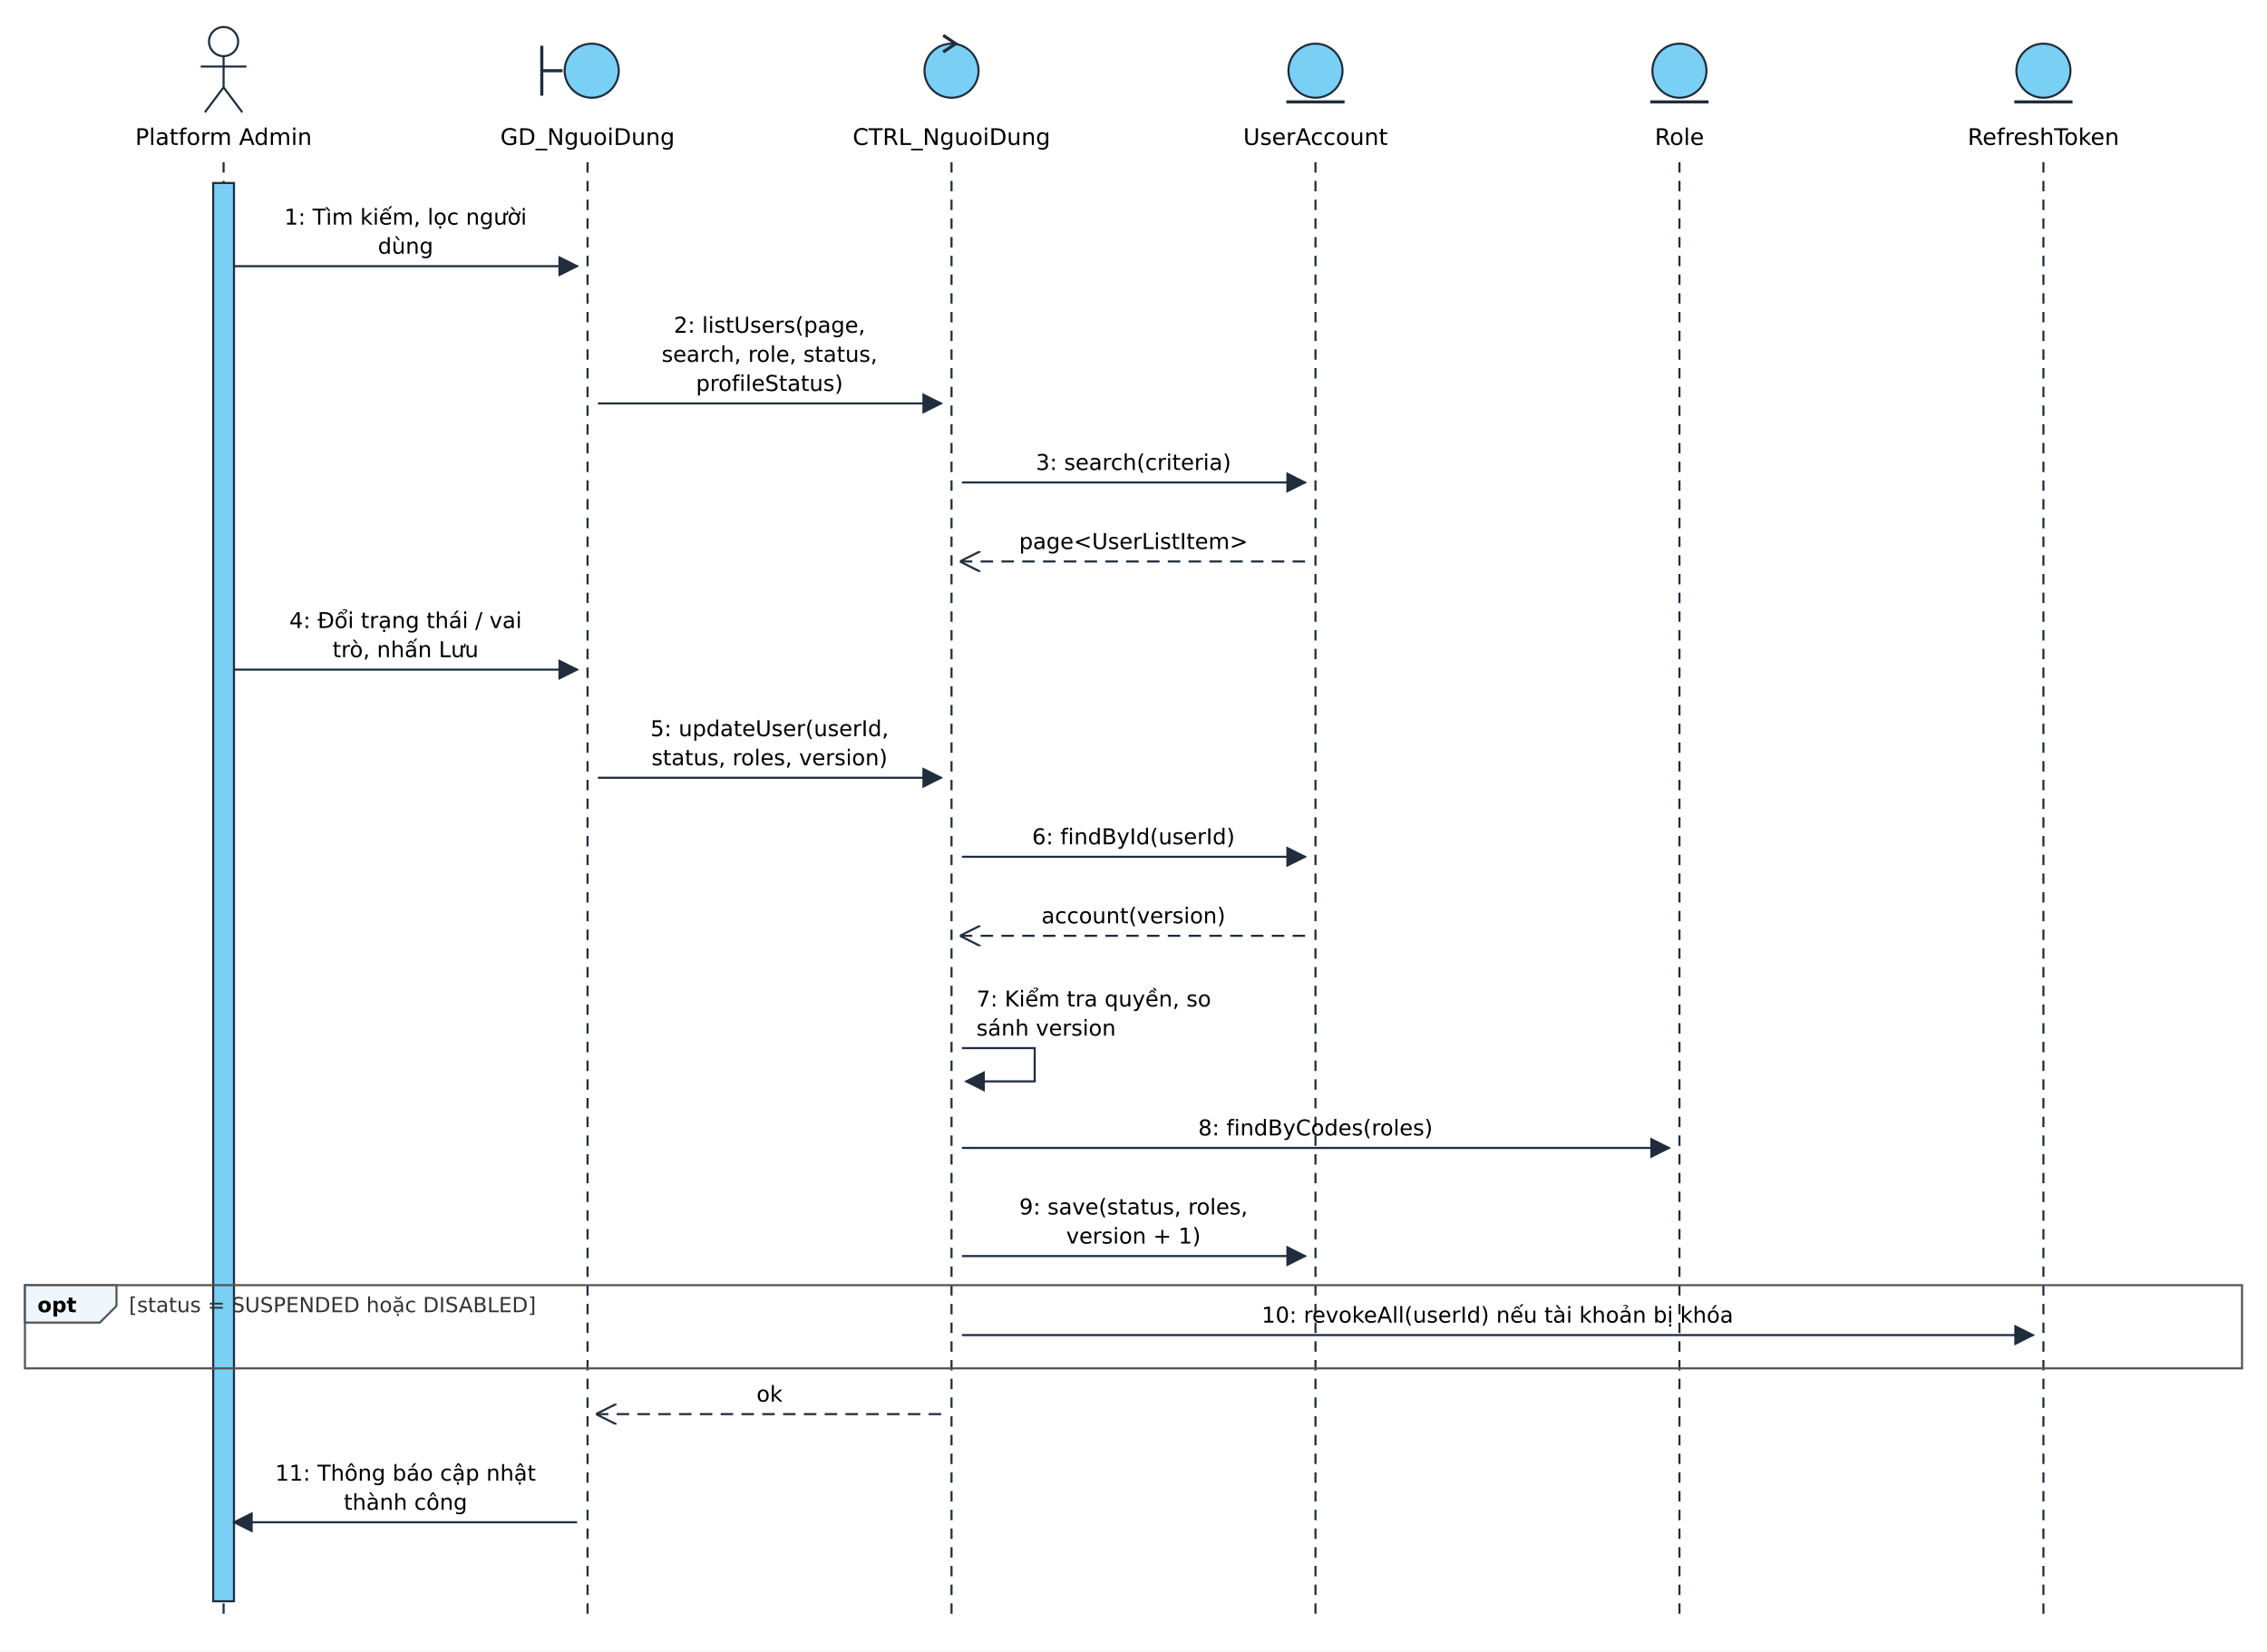
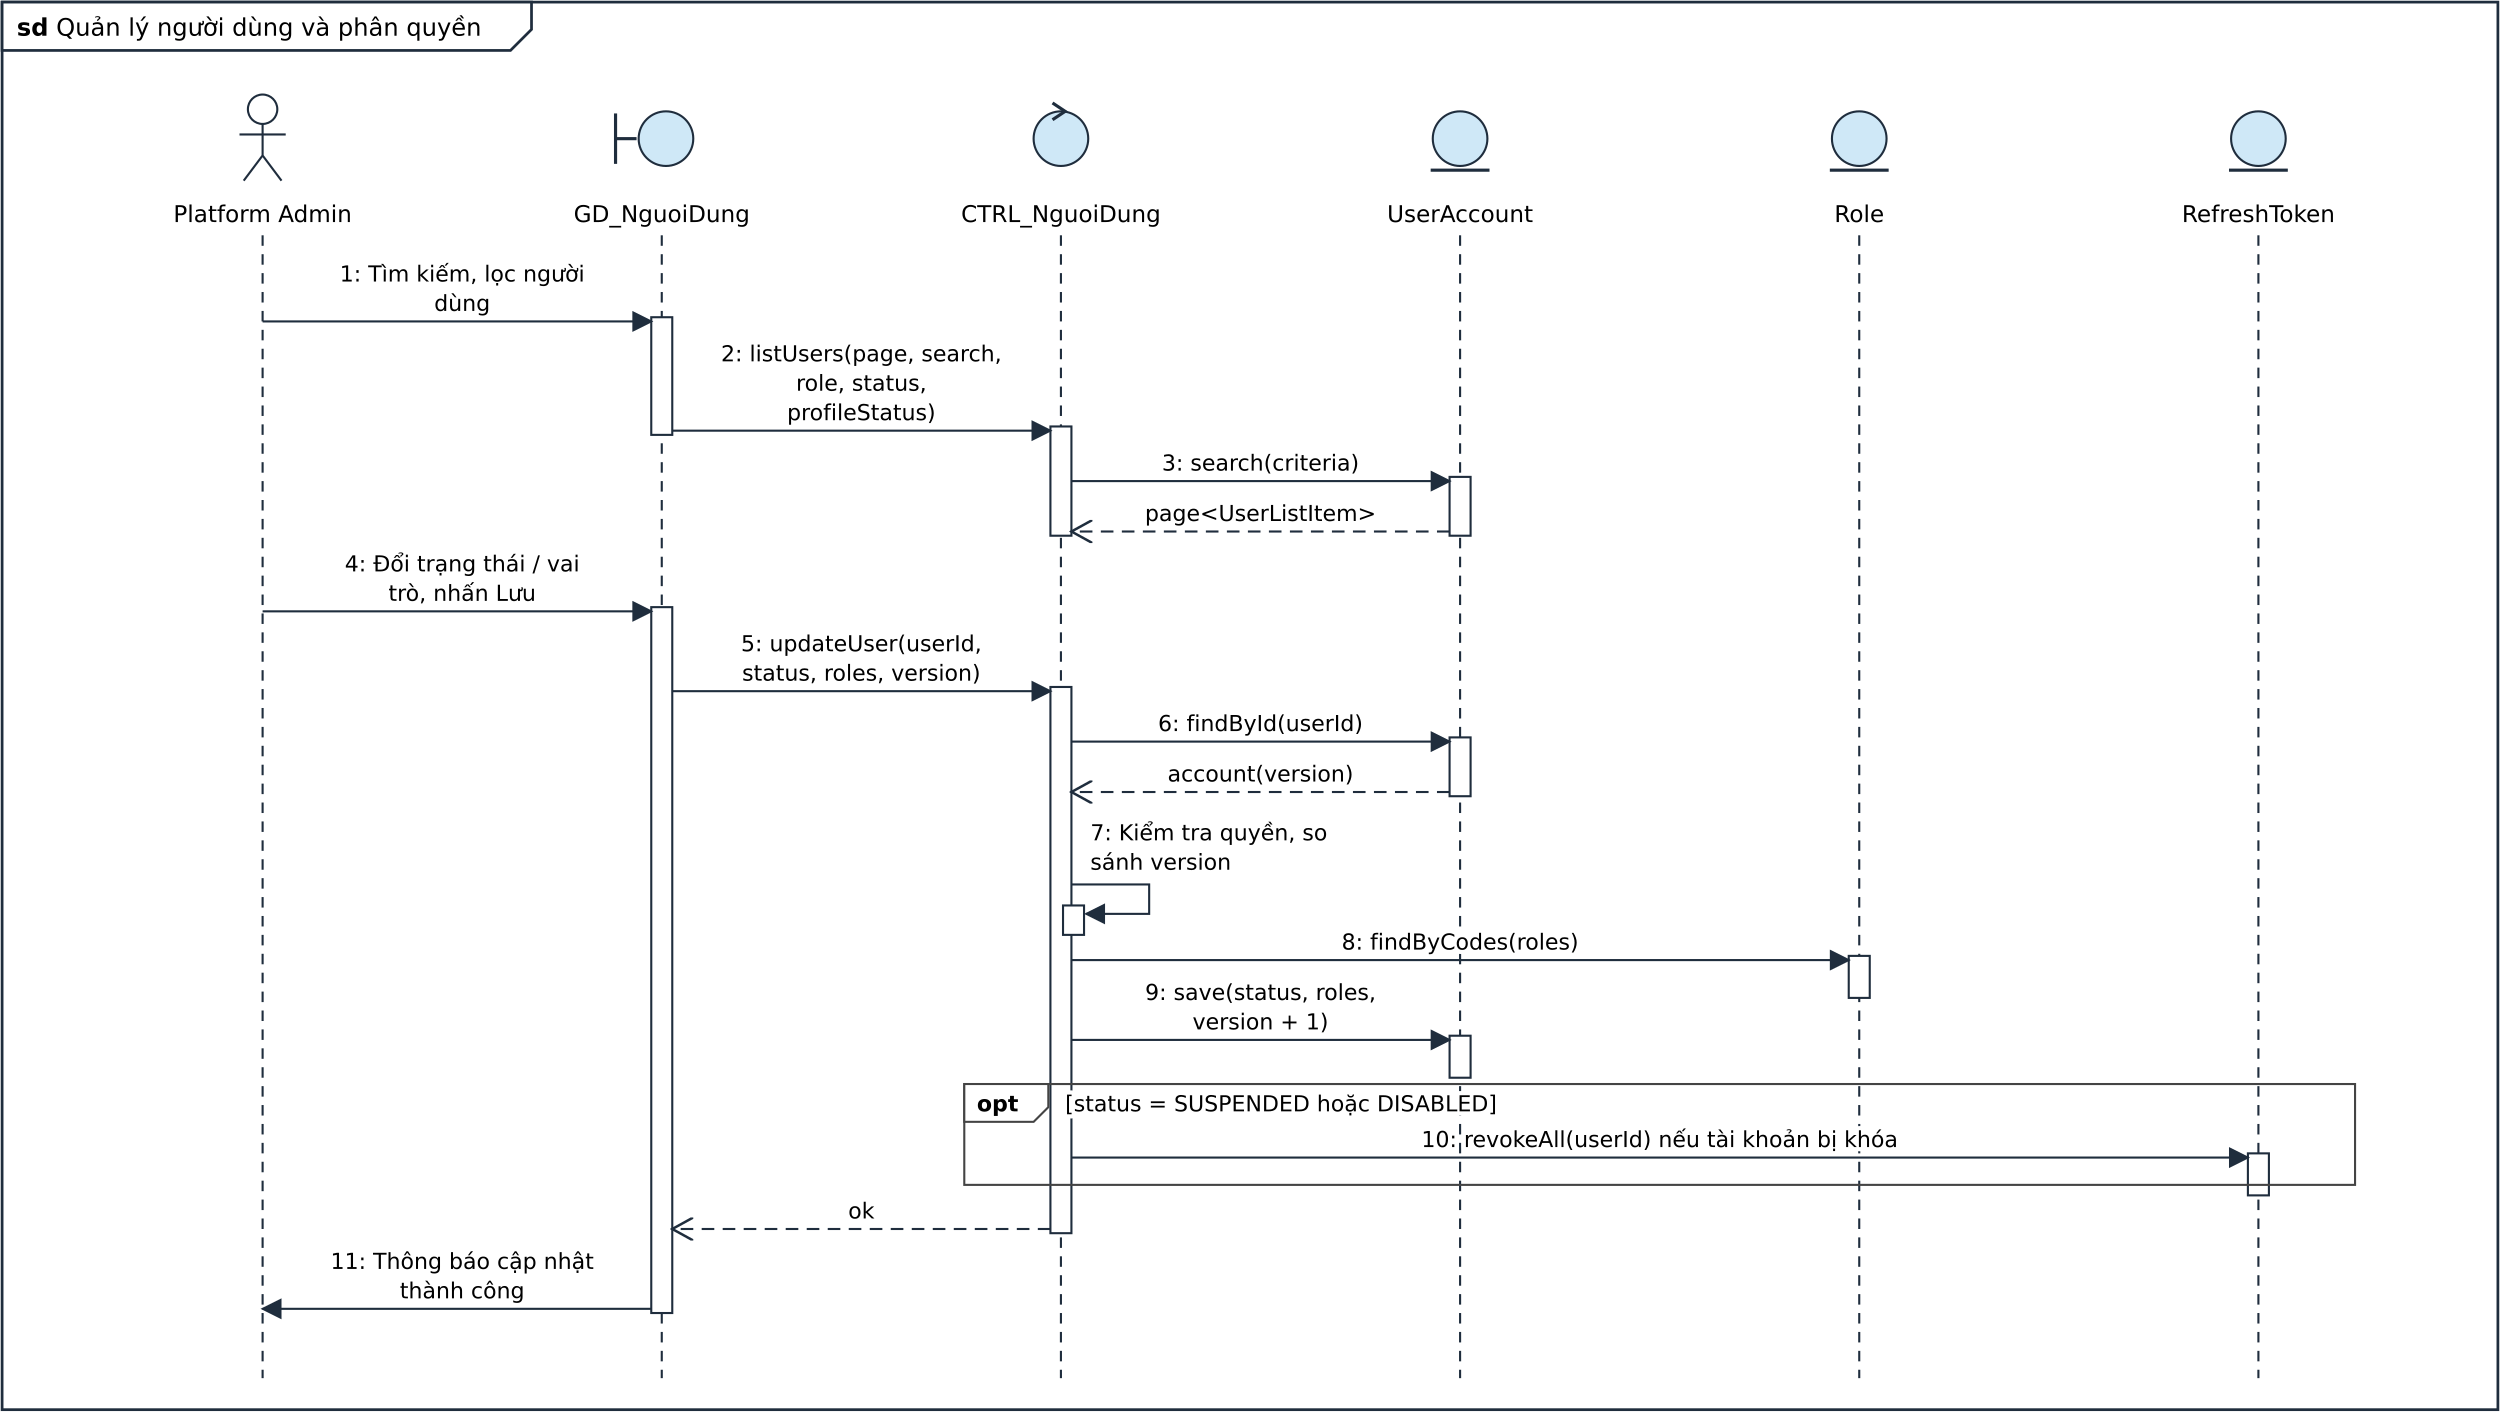
- <svg xmlns="http://www.w3.org/2000/svg" width="1090" height="794" viewBox="0 0 1090 794" font-family="DejaVu Sans, Arial, sans-serif">
+ <svg xmlns="http://www.w3.org/2000/svg" width="1190" height="672" viewBox="0 0 1190 672" font-family="DejaVu Sans, Arial, sans-serif">
  <defs>
    <marker id="arr" markerWidth="10" markerHeight="10" refX="9" refY="5" orient="auto">
      <path d="M0,0 L10,5 L0,10 Z" fill="#1f2d3d" />
    </marker>
-     <marker id="open" markerWidth="10" markerHeight="10" refX="9" refY="5" orient="auto">
-       <path d="M0,0 L10,5 L0,10" fill="none" stroke="#1f2d3d" />
+     <marker id="open" markerWidth="11" markerHeight="11" refX="10" refY="5.5" orient="auto">
+       <path d="M0,0 L10,5.5 L0,11" fill="none" stroke="#1f2d3d" stroke-width="1.2" />
    </marker>
  </defs>
-   <rect width="1090" height="794" fill="#fff" />
-   <circle cx="107.5" cy="20" r="7" fill="#fff" stroke="#1f2d3d" />
-   <path d="M107.5,27 L107.5,42 M96.5,32 L118.5,32 M107.5,42 L98.5,54 M107.5,42 L116.5,54" stroke="#1f2d3d" fill="none" />
-   <text x="107.5" y="69.7" font-size="11" font-weight="normal" text-anchor="middle">Platform Admin</text>
-   <line x1="107.5" y1="78" x2="107.5" y2="780" stroke="#1f2d3d" stroke-dasharray="5,4" />
-   <line x1="260.5" y1="22" x2="260.5" y2="46" stroke="#1f2d3d" stroke-width="1.5" />
-   <line x1="260.5" y1="34" x2="270.5" y2="34" stroke="#1f2d3d" stroke-width="1.5" />
-   <circle cx="284.5" cy="34" r="13" fill="#7acff5" stroke="#1f2d3d" />
-   <text x="282.5" y="69.7" font-size="11" font-weight="normal" text-anchor="middle">GD_NguoiDung</text>
-   <line x1="282.5" y1="78" x2="282.5" y2="780" stroke="#1f2d3d" stroke-dasharray="5,4" />
-   <circle cx="457.5" cy="34" r="13" fill="#7acff5" stroke="#1f2d3d" />
-   <path d="M453.5,17 L459.5,21 L453.5,25" fill="none" stroke="#1f2d3d" stroke-width="1.5" />
-   <text x="457.5" y="69.7" font-size="11" font-weight="normal" text-anchor="middle">CTRL_NguoiDung</text>
-   <line x1="457.5" y1="78" x2="457.5" y2="780" stroke="#1f2d3d" stroke-dasharray="5,4" />
-   <circle cx="632.5" cy="34" r="13" fill="#7acff5" stroke="#1f2d3d" />
-   <line x1="618.5" y1="49" x2="646.5" y2="49" stroke="#1f2d3d" stroke-width="1.5" />
-   <text x="632.5" y="69.7" font-size="11" font-weight="normal" text-anchor="middle">UserAccount</text>
-   <line x1="632.5" y1="78" x2="632.5" y2="780" stroke="#1f2d3d" stroke-dasharray="5,4" />
-   <circle cx="807.5" cy="34" r="13" fill="#7acff5" stroke="#1f2d3d" />
-   <line x1="793.5" y1="49" x2="821.5" y2="49" stroke="#1f2d3d" stroke-width="1.5" />
-   <text x="807.5" y="69.7" font-size="11" font-weight="normal" text-anchor="middle">Role</text>
-   <line x1="807.5" y1="78" x2="807.5" y2="780" stroke="#1f2d3d" stroke-dasharray="5,4" />
-   <circle cx="982.5" cy="34" r="13" fill="#7acff5" stroke="#1f2d3d" />
-   <line x1="968.5" y1="49" x2="996.5" y2="49" stroke="#1f2d3d" stroke-width="1.5" />
-   <text x="982.5" y="69.7" font-size="11" font-weight="normal" text-anchor="middle">RefreshToken</text>
-   <line x1="982.5" y1="78" x2="982.5" y2="780" stroke="#1f2d3d" stroke-dasharray="5,4" />
-   <rect x="102.5" y="88" width="10" height="682" fill="#7acff5" stroke="#1f2d3d" />
-   <text x="195.0" y="108" font-size="10.5" text-anchor="middle">1: Tìm kiếm, lọc người</text>
-   <text x="195.0" y="122" font-size="10.5" text-anchor="middle">dùng</text>
-   <line x1="112.5" y1="128" x2="277.5" y2="128" stroke="#1f2d3d" marker-end="url(#arr)" />
-   <text x="370.0" y="160" font-size="10.5" text-anchor="middle">2: listUsers(page,</text>
-   <text x="370.0" y="174" font-size="10.5" text-anchor="middle">search, role, status,</text>
-   <text x="370.0" y="188" font-size="10.5" text-anchor="middle">profileStatus)</text>
-   <line x1="287.5" y1="194" x2="452.5" y2="194" stroke="#1f2d3d" marker-end="url(#arr)" />
-   <text x="545.0" y="226" font-size="10.5" text-anchor="middle">3: search(criteria)</text>
-   <line x1="462.5" y1="232" x2="627.5" y2="232" stroke="#1f2d3d" marker-end="url(#arr)" />
-   <text x="545.0" y="264" font-size="10.5" text-anchor="middle">page&lt;UserListItem&gt;</text>
-   <line x1="627.5" y1="270" x2="462.5" y2="270" stroke="#1f2d3d" stroke-dasharray="6,4" marker-end="url(#open)" />
-   <text x="195.0" y="302" font-size="10.5" text-anchor="middle">4: Đổi trạng thái / vai</text>
-   <text x="195.0" y="316" font-size="10.5" text-anchor="middle">trò, nhấn Lưu</text>
-   <line x1="112.5" y1="322" x2="277.5" y2="322" stroke="#1f2d3d" marker-end="url(#arr)" />
-   <text x="370.0" y="354" font-size="10.5" text-anchor="middle">5: updateUser(userId,</text>
-   <text x="370.0" y="368" font-size="10.5" text-anchor="middle">status, roles, version)</text>
-   <line x1="287.5" y1="374" x2="452.5" y2="374" stroke="#1f2d3d" marker-end="url(#arr)" />
-   <text x="545.0" y="406" font-size="10.5" text-anchor="middle">6: findById(userId)</text>
-   <line x1="462.5" y1="412" x2="627.5" y2="412" stroke="#1f2d3d" marker-end="url(#arr)" />
-   <text x="545.0" y="444" font-size="10.5" text-anchor="middle">account(version)</text>
-   <line x1="627.5" y1="450" x2="462.5" y2="450" stroke="#1f2d3d" stroke-dasharray="6,4" marker-end="url(#open)" />
-   <text x="469.5" y="484" font-size="10.5">7: Kiểm tra quyền, so</text>
-   <text x="469.5" y="498" font-size="10.5">sánh version</text>
-   <path d="M462.5,504 L497.5,504 L497.5,520 L464.5,520" fill="none" stroke="#1f2d3d" marker-end="url(#arr)" />
-   <text x="632.5" y="546" font-size="10.5" text-anchor="middle">8: findByCodes(roles)</text>
-   <line x1="462.5" y1="552" x2="802.5" y2="552" stroke="#1f2d3d" marker-end="url(#arr)" />
-   <text x="545.0" y="584" font-size="10.5" text-anchor="middle">9: save(status, roles,</text>
-   <text x="545.0" y="598" font-size="10.5" text-anchor="middle">version + 1)</text>
-   <line x1="462.5" y1="604" x2="627.5" y2="604" stroke="#1f2d3d" marker-end="url(#arr)" />
-   <text x="720.0" y="636" font-size="10.5" text-anchor="middle">10: revokeAll(userId) nếu tài khoản bị khóa</text>
-   <line x1="462.5" y1="642" x2="977.5" y2="642" stroke="#1f2d3d" marker-end="url(#arr)" />
-   <text x="370.0" y="674" font-size="10.5" text-anchor="middle">ok</text>
-   <line x1="452.5" y1="680" x2="287.5" y2="680" stroke="#1f2d3d" stroke-dasharray="6,4" marker-end="url(#open)" />
-   <text x="195.0" y="712" font-size="10.5" text-anchor="middle">11: Thông báo cập nhật</text>
-   <text x="195.0" y="726" font-size="10.5" text-anchor="middle">thành công</text>
-   <line x1="277.5" y1="732" x2="112.5" y2="732" stroke="#1f2d3d" marker-end="url(#arr)" />
-   <rect x="12" y="618" width="1066" height="40" fill="none" stroke="#555" />
-   <path d="M12,618 L56,618 L56,628 L48,636 L12,636 Z" fill="#eef7fc" stroke="#555" />
-   <text x="18" y="631" font-size="10" font-weight="bold">opt</text>
-   <text x="62" y="631" font-size="10" fill="#333">[status = SUSPENDED hoặc DISABLED]</text>
+   <rect width="1190" height="672" fill="#fff" />
+   <rect x="1" y="1" width="1188" height="670" fill="none" stroke="#1f2d3d" stroke-width="1.3" />
+   <path d="M1,1 L253.0,1 L253.0,14 L243.0,24 L1,24 Z" fill="#fff" stroke="#1f2d3d" stroke-width="1.3" />
+   <text x="8" y="17" font-size="11.5">
+     <tspan font-weight="bold">sd</tspan> Quản lý người dùng và phân quyền</text>
+   <circle cx="125.0" cy="52" r="7" fill="#fff" stroke="#1f2d3d" />
+   <path d="M125.0,59 L125.0,74 M114.0,64 L136.0,64 M125.0,74 L116.0,86 M125.0,74 L134.0,86" stroke="#1f2d3d" fill="none" />
+   <text x="125.0" y="105.7" font-size="11" font-weight="normal" text-anchor="middle">Platform Admin</text>
+   <line x1="125.0" y1="112" x2="125.0" y2="656" stroke="#1f2d3d" stroke-dasharray="5,4" />
+   <line x1="293.0" y1="54" x2="293.0" y2="78" stroke="#1f2d3d" stroke-width="1.5" />
+   <line x1="293.0" y1="66" x2="303.0" y2="66" stroke="#1f2d3d" stroke-width="1.5" />
+   <circle cx="317.0" cy="66" r="13" fill="#cfe8f7" stroke="#1f2d3d" />
+   <text x="315.0" y="105.7" font-size="11" font-weight="normal" text-anchor="middle">GD_NguoiDung</text>
+   <line x1="315.0" y1="112" x2="315.0" y2="656" stroke="#1f2d3d" stroke-dasharray="5,4" />
+   <circle cx="505.0" cy="66" r="13" fill="#cfe8f7" stroke="#1f2d3d" />
+   <path d="M501.0,49 L507.0,53 L501.0,57" fill="none" stroke="#1f2d3d" stroke-width="1.5" />
+   <text x="505.0" y="105.7" font-size="11" font-weight="normal" text-anchor="middle">CTRL_NguoiDung</text>
+   <line x1="505.0" y1="112" x2="505.0" y2="656" stroke="#1f2d3d" stroke-dasharray="5,4" />
+   <circle cx="695.0" cy="66" r="13" fill="#cfe8f7" stroke="#1f2d3d" />
+   <line x1="681.0" y1="81" x2="709.0" y2="81" stroke="#1f2d3d" stroke-width="1.5" />
+   <text x="695.0" y="105.7" font-size="11" font-weight="normal" text-anchor="middle">UserAccount</text>
+   <line x1="695.0" y1="112" x2="695.0" y2="656" stroke="#1f2d3d" stroke-dasharray="5,4" />
+   <circle cx="885.0" cy="66" r="13" fill="#cfe8f7" stroke="#1f2d3d" />
+   <line x1="871.0" y1="81" x2="899.0" y2="81" stroke="#1f2d3d" stroke-width="1.5" />
+   <text x="885.0" y="105.7" font-size="11" font-weight="normal" text-anchor="middle">Role</text>
+   <line x1="885.0" y1="112" x2="885.0" y2="656" stroke="#1f2d3d" stroke-dasharray="5,4" />
+   <circle cx="1075.0" cy="66" r="13" fill="#cfe8f7" stroke="#1f2d3d" />
+   <line x1="1061.0" y1="81" x2="1089.0" y2="81" stroke="#1f2d3d" stroke-width="1.5" />
+   <text x="1075.0" y="105.7" font-size="11" font-weight="normal" text-anchor="middle">RefreshToken</text>
+   <line x1="1075.0" y1="112" x2="1075.0" y2="656" stroke="#1f2d3d" stroke-dasharray="5,4" />
+   <rect x="310.0" y="151" width="10" height="56" fill="#fff" stroke="#1f2d3d" />
+   <rect x="500.0" y="203" width="10" height="52" fill="#fff" stroke="#1f2d3d" />
+   <rect x="690.0" y="227" width="10" height="28" fill="#fff" stroke="#1f2d3d" />
+   <rect x="310.0" y="289" width="10" height="336" fill="#fff" stroke="#1f2d3d" />
+   <rect x="500.0" y="327" width="10" height="260" fill="#fff" stroke="#1f2d3d" />
+   <rect x="690.0" y="351" width="10" height="28" fill="#fff" stroke="#1f2d3d" />
+   <rect x="506.0" y="431" width="10" height="14" fill="#fff" stroke="#1f2d3d" />
+   <rect x="880.0" y="455" width="10" height="20" fill="#fff" stroke="#1f2d3d" />
+   <rect x="690.0" y="493" width="10" height="20" fill="#fff" stroke="#1f2d3d" />
+   <rect x="1070.0" y="549" width="10" height="20" fill="#fff" stroke="#1f2d3d" />
+   <text x="220.0" y="134" font-size="10.5" text-anchor="middle" paint-order="stroke" stroke="#fff" stroke-width="4" stroke-linejoin="round">1: Tìm kiếm, lọc người</text>
+   <text x="220.0" y="148" font-size="10.5" text-anchor="middle" paint-order="stroke" stroke="#fff" stroke-width="4" stroke-linejoin="round">dùng</text>
+   <line x1="125.0" y1="153" x2="310.0" y2="153" stroke="#1f2d3d" marker-end="url(#arr)" />
+   <text x="410.0" y="172" font-size="10.5" text-anchor="middle" paint-order="stroke" stroke="#fff" stroke-width="4" stroke-linejoin="round">2: listUsers(page, search,</text>
+   <text x="410.0" y="186" font-size="10.5" text-anchor="middle" paint-order="stroke" stroke="#fff" stroke-width="4" stroke-linejoin="round">role, status,</text>
+   <text x="410.0" y="200" font-size="10.5" text-anchor="middle" paint-order="stroke" stroke="#fff" stroke-width="4" stroke-linejoin="round">profileStatus)</text>
+   <line x1="320.0" y1="205" x2="500.0" y2="205" stroke="#1f2d3d" marker-end="url(#arr)" />
+   <text x="600.0" y="224" font-size="10.5" text-anchor="middle" paint-order="stroke" stroke="#fff" stroke-width="4" stroke-linejoin="round">3: search(criteria)</text>
+   <line x1="510.0" y1="229" x2="690.0" y2="229" stroke="#1f2d3d" marker-end="url(#arr)" />
+   <text x="600.0" y="248" font-size="10.5" text-anchor="middle" paint-order="stroke" stroke="#fff" stroke-width="4" stroke-linejoin="round">page&lt;UserListItem&gt;</text>
+   <line x1="690.0" y1="253" x2="510.0" y2="253" stroke="#1f2d3d" stroke-dasharray="6,4" marker-end="url(#open)" />
+   <text x="220.0" y="272" font-size="10.5" text-anchor="middle" paint-order="stroke" stroke="#fff" stroke-width="4" stroke-linejoin="round">4: Đổi trạng thái / vai</text>
+   <text x="220.0" y="286" font-size="10.5" text-anchor="middle" paint-order="stroke" stroke="#fff" stroke-width="4" stroke-linejoin="round">trò, nhấn Lưu</text>
+   <line x1="125.0" y1="291" x2="310.0" y2="291" stroke="#1f2d3d" marker-end="url(#arr)" />
+   <text x="410.0" y="310" font-size="10.5" text-anchor="middle" paint-order="stroke" stroke="#fff" stroke-width="4" stroke-linejoin="round">5: updateUser(userId,</text>
+   <text x="410.0" y="324" font-size="10.5" text-anchor="middle" paint-order="stroke" stroke="#fff" stroke-width="4" stroke-linejoin="round">status, roles, version)</text>
+   <line x1="320.0" y1="329" x2="500.0" y2="329" stroke="#1f2d3d" marker-end="url(#arr)" />
+   <text x="600.0" y="348" font-size="10.5" text-anchor="middle" paint-order="stroke" stroke="#fff" stroke-width="4" stroke-linejoin="round">6: findById(userId)</text>
+   <line x1="510.0" y1="353" x2="690.0" y2="353" stroke="#1f2d3d" marker-end="url(#arr)" />
+   <text x="600.0" y="372" font-size="10.5" text-anchor="middle" paint-order="stroke" stroke="#fff" stroke-width="4" stroke-linejoin="round">account(version)</text>
+   <line x1="690.0" y1="377" x2="510.0" y2="377" stroke="#1f2d3d" stroke-dasharray="6,4" marker-end="url(#open)" />
+   <text x="519.0" y="400" font-size="10.5" paint-order="stroke" stroke="#fff" stroke-width="4" stroke-linejoin="round">7: Kiểm tra quyền, so</text>
+   <text x="519.0" y="414" font-size="10.5" paint-order="stroke" stroke="#fff" stroke-width="4" stroke-linejoin="round">sánh version</text>
+   <path d="M510.0,421 L547.0,421 L547.0,435 L517.0,435" fill="none" stroke="#1f2d3d" marker-end="url(#arr)" />
+   <text x="695.0" y="452" font-size="10.5" text-anchor="middle" paint-order="stroke" stroke="#fff" stroke-width="4" stroke-linejoin="round">8: findByCodes(roles)</text>
+   <line x1="510.0" y1="457" x2="880.0" y2="457" stroke="#1f2d3d" marker-end="url(#arr)" />
+   <text x="600.0" y="476" font-size="10.5" text-anchor="middle" paint-order="stroke" stroke="#fff" stroke-width="4" stroke-linejoin="round">9: save(status, roles,</text>
+   <text x="600.0" y="490" font-size="10.5" text-anchor="middle" paint-order="stroke" stroke="#fff" stroke-width="4" stroke-linejoin="round">version + 1)</text>
+   <line x1="510.0" y1="495" x2="690.0" y2="495" stroke="#1f2d3d" marker-end="url(#arr)" />
+   <text x="790.0" y="546" font-size="10.5" text-anchor="middle" paint-order="stroke" stroke="#fff" stroke-width="4" stroke-linejoin="round">10: revokeAll(userId) nếu tài khoản bị khóa</text>
+   <line x1="510.0" y1="551" x2="1070.0" y2="551" stroke="#1f2d3d" marker-end="url(#arr)" />
+   <text x="410.0" y="580" font-size="10.5" text-anchor="middle" paint-order="stroke" stroke="#fff" stroke-width="4" stroke-linejoin="round">ok</text>
+   <line x1="500.0" y1="585" x2="320.0" y2="585" stroke="#1f2d3d" stroke-dasharray="6,4" marker-end="url(#open)" />
+   <text x="220.0" y="604" font-size="10.5" text-anchor="middle" paint-order="stroke" stroke="#fff" stroke-width="4" stroke-linejoin="round">11: Thông báo cập nhật</text>
+   <text x="220.0" y="618" font-size="10.5" text-anchor="middle" paint-order="stroke" stroke="#fff" stroke-width="4" stroke-linejoin="round">thành công</text>
+   <line x1="310.0" y1="623" x2="125.0" y2="623" stroke="#1f2d3d" marker-end="url(#arr)" />
+   <rect x="459.0" y="516" width="662.0" height="48" fill="none" stroke="#444" />
+   <path d="M459.0,516 L499.0,516 L499.0,527 L492.0,534 L459.0,534 Z" fill="#fff" stroke="#444" />
+   <text x="465.0" y="529" font-size="10.5" font-weight="bold">opt</text>
+   <text x="507.0" y="529" font-size="10.5" paint-order="stroke" stroke="#fff" stroke-width="4" stroke-linejoin="round">[status = SUSPENDED hoặc DISABLED]</text>
</svg>
